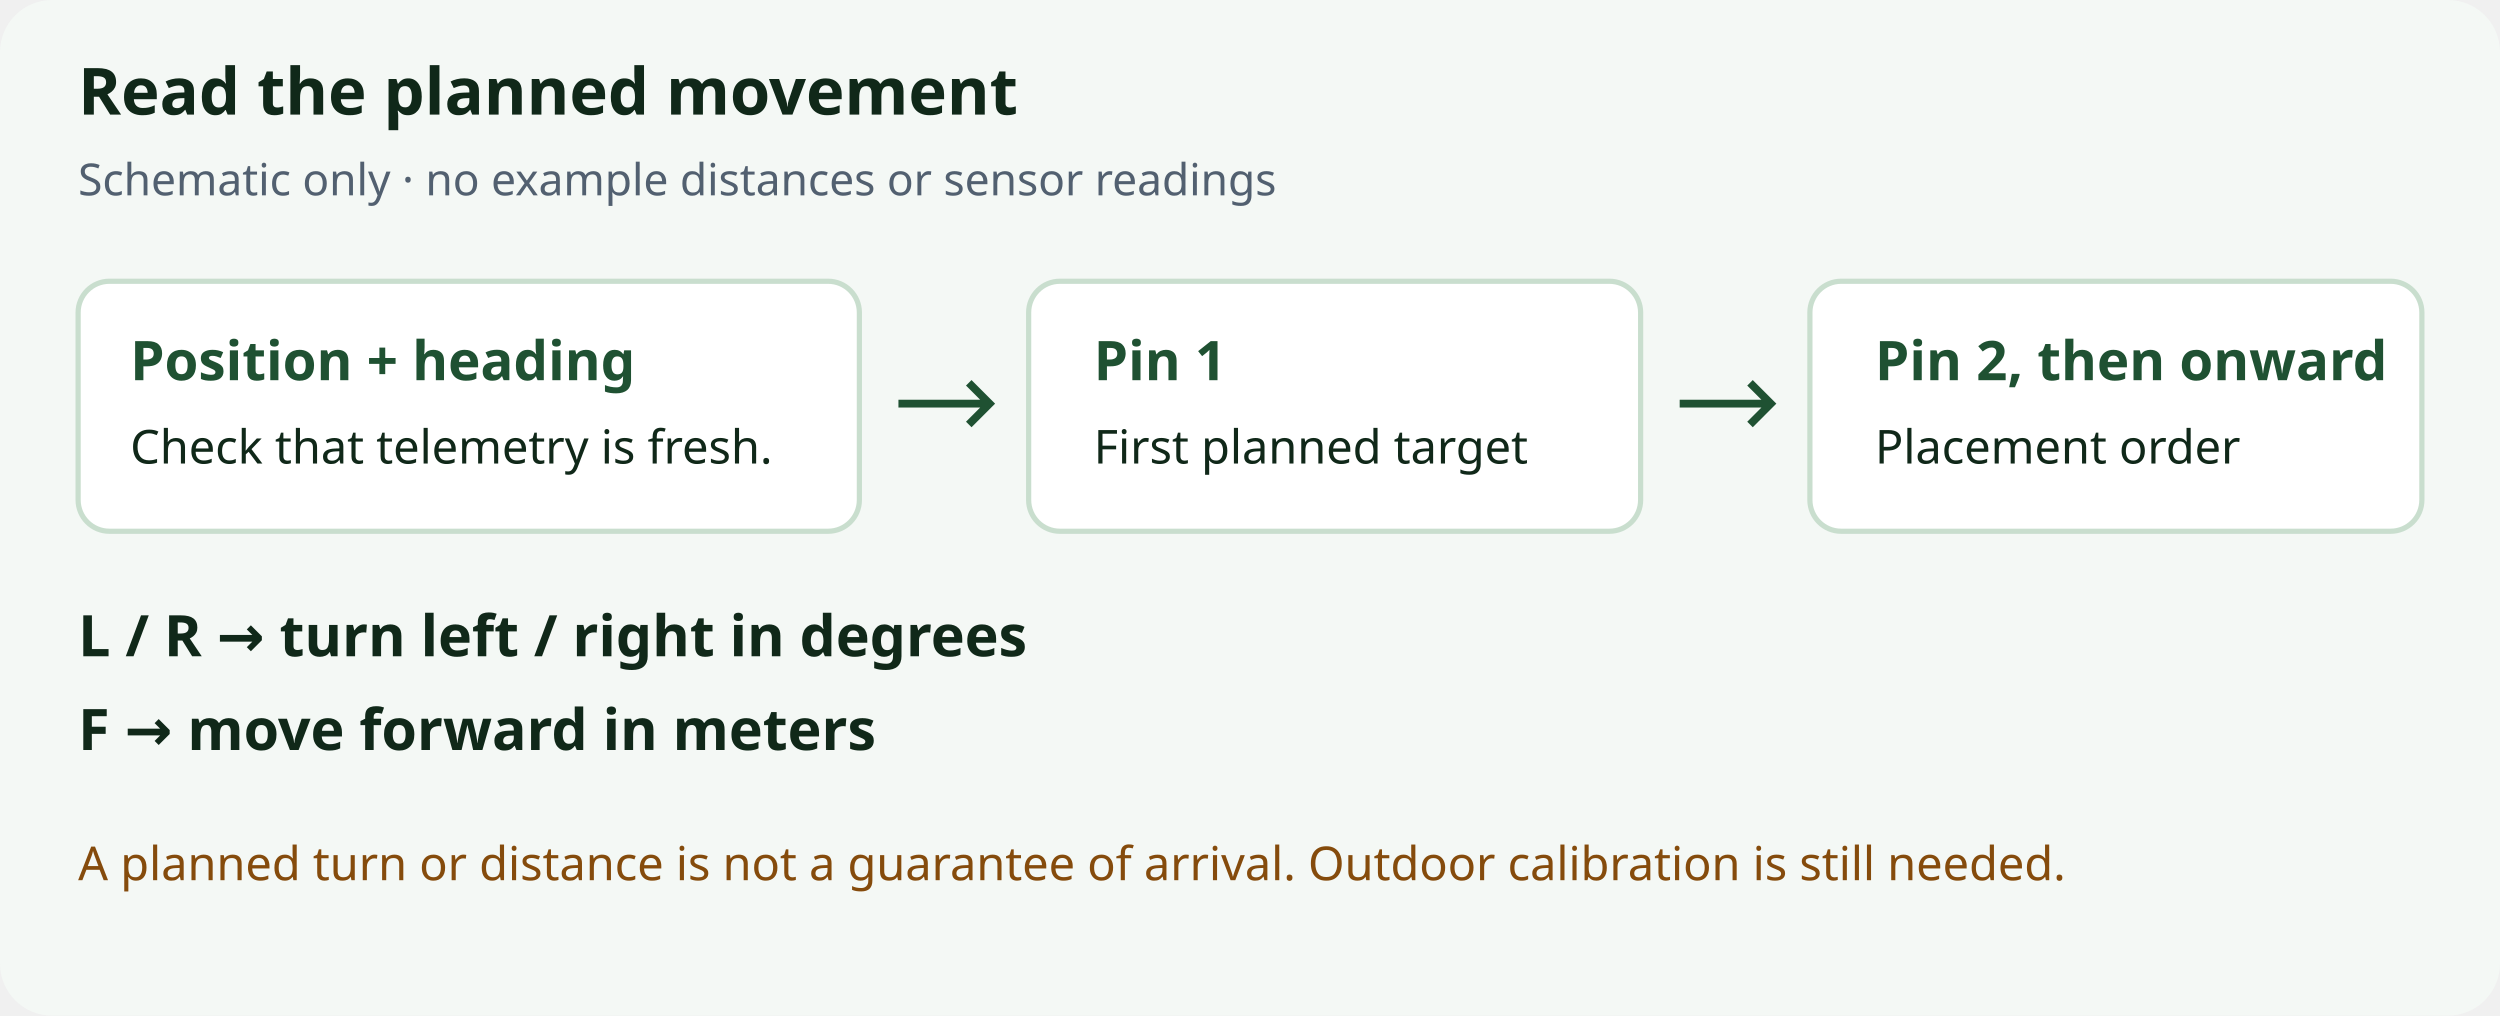
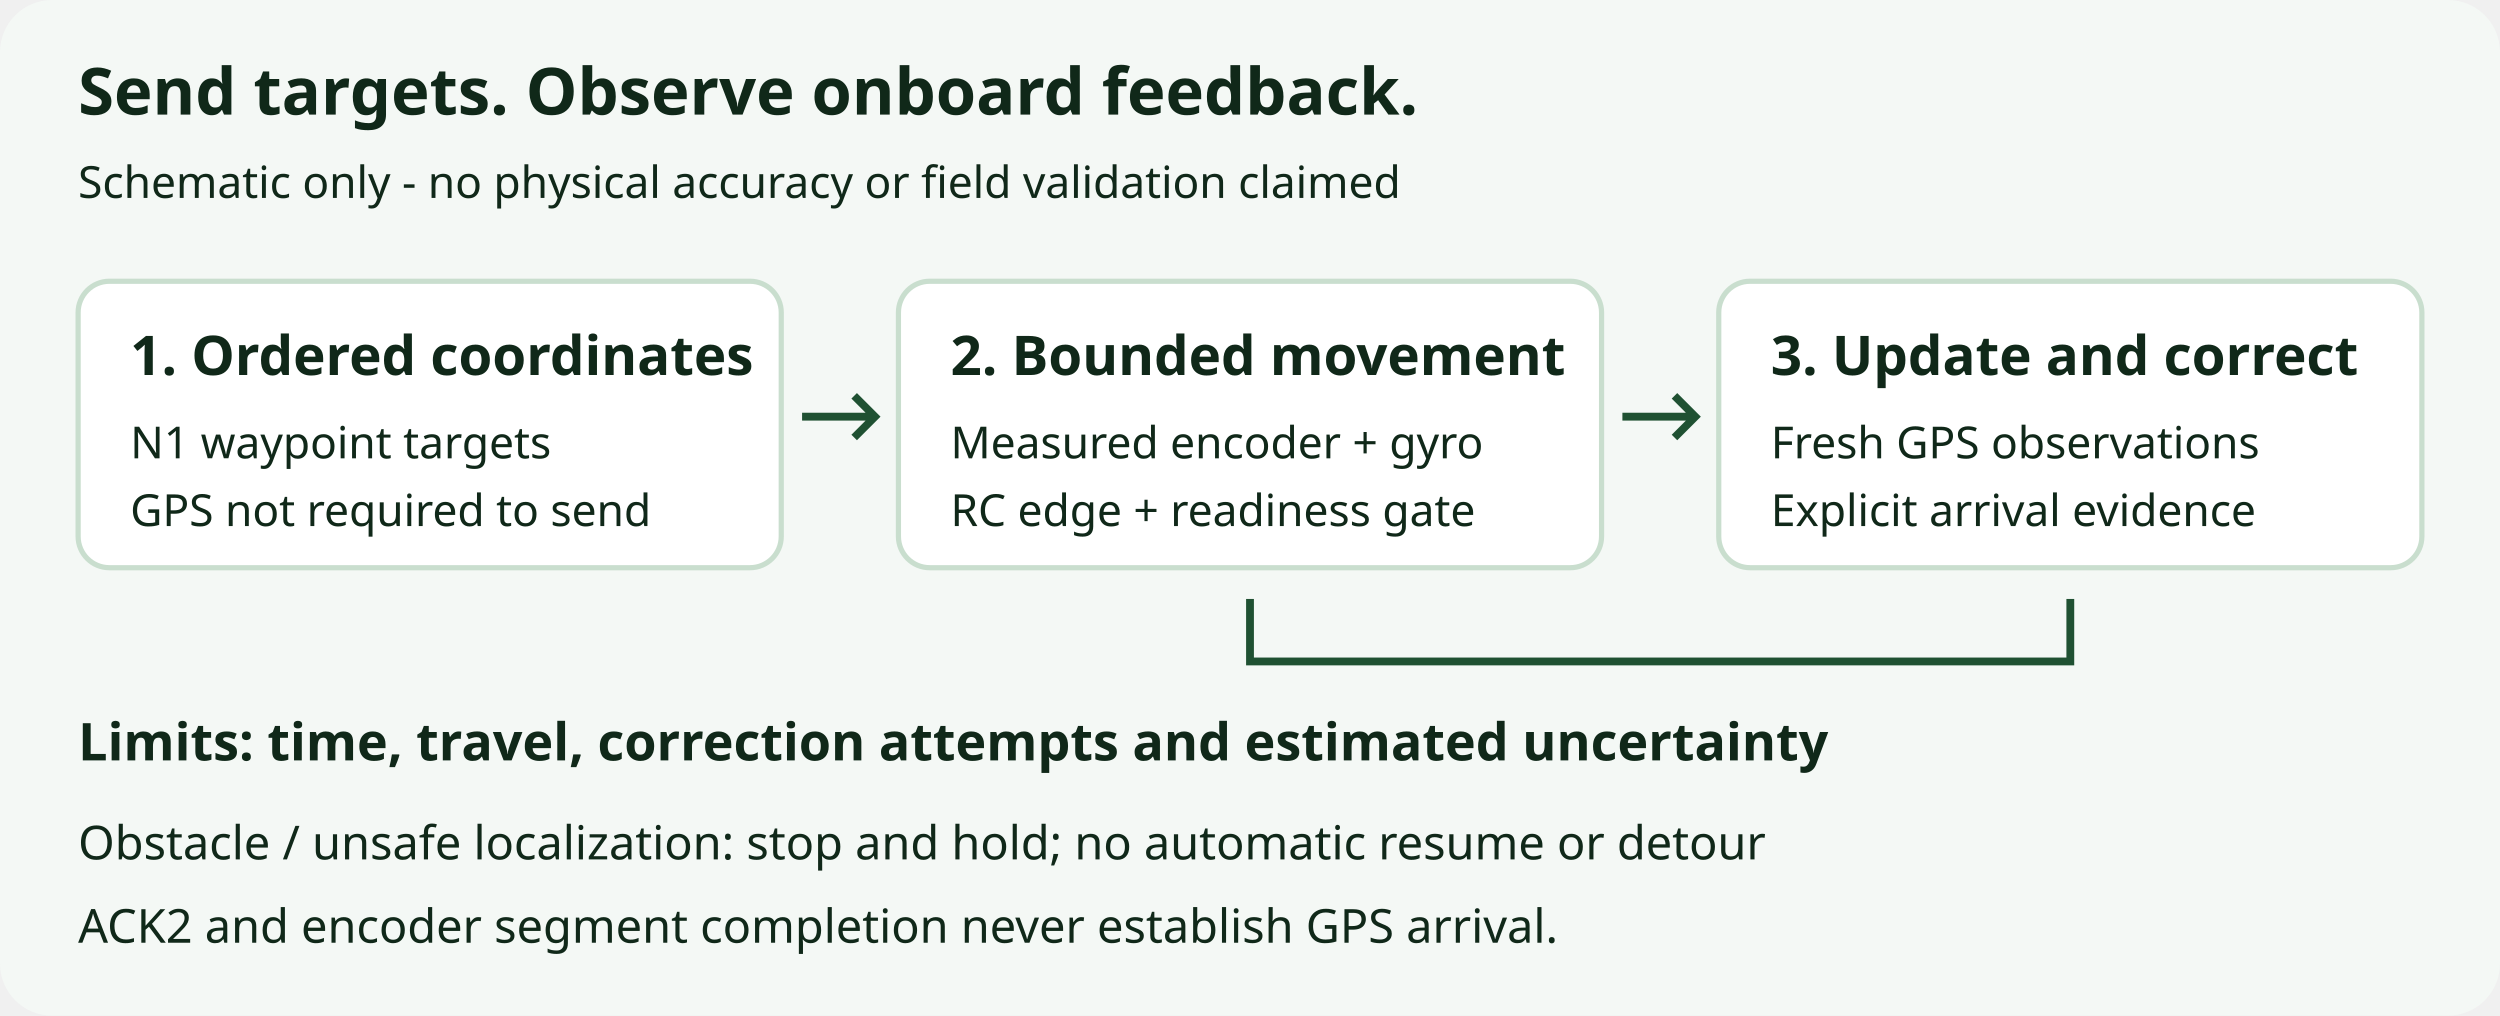
<svg xmlns="http://www.w3.org/2000/svg" viewBox="0 0 960 390" role="img" aria-labelledby="title desc">
  <rect width="960" height="390" rx="20" fill="#f4f8f5" />
-   <g font-family="system-ui, sans-serif" fill="#102819">
-     <text x="30" y="44" font-size="25" font-weight="700">Read the planned movement</text>
-     <text x="30" y="75" font-size="17" fill="#526070">Schematic only · no example distances or sensor readings</text>
+   <g font-family="system-ui,sans-serif" fill="#102819">
+     <text x="30" y="44" font-size="25" font-weight="700">Send targets. Observe onboard feedback.</text>
+     <text x="30" y="76" font-size="17">Schematic only - no physical accuracy or field validation claimed</text>
    <g fill="white" stroke="#c9dece" stroke-width="2">
-       <rect x="30" y="108" width="300" height="96" rx="12" />
-       <rect x="395" y="108" width="235" height="96" rx="12" />
-       <rect x="695" y="108" width="235" height="96" rx="12" />
+       <rect x="30" y="108" width="270" height="110" rx="12" />
+       <rect x="345" y="108" width="270" height="110" rx="12" />
+       <rect x="660" y="108" width="270" height="110" rx="12" />
    </g>
-     <g font-size="21" font-weight="700" fill="#1f5132">
-       <text x="50" y="146">Position + heading</text>
-       <text x="420" y="146">Pin 1</text>
-       <text x="720" y="146">Pin 2, then onward</text>
+     <g font-size="21" font-weight="700">
+       <text x="50" y="144">1. Ordered coordinates</text>
+       <text x="365" y="144">2. Bounded movement</text>
+       <text x="680" y="144">3. Update and correct</text>
    </g>
-     <g font-size="18">
-       <text x="50" y="178">Check that telemetry is fresh.</text>
-       <text x="420" y="178">First planned target</text>
-       <text x="720" y="178">Placement order</text>
+     <g font-size="17">
+       <text x="50" y="176">N1 waypoint targets</text>
+       <text x="50" y="202">GPS not required to send</text>
+       <text x="365" y="176">Measured encoder + gyro</text>
+       <text x="365" y="202">RC edge + readiness gate</text>
+       <text x="680" y="176">Fresh GPS observations</text>
+       <text x="680" y="202">Explicit arrival evidence</text>
    </g>
    <g stroke="#1f5132" stroke-width="3" fill="none">
-       <path d="M345 155h35m-8-8 8 8-8 8" />
-       <path d="M645 155h35m-8-8 8 8-8 8" />
+       <path d="M308 160h28m-8-8 8 8-8 8" />
+       <path d="M623 160h28m-8-8 8 8-8 8" />
+       <path d="M795 230v24H480v-24" />
    </g>
-     <text x="30" y="252" font-size="22" font-weight="700">L / R → turn left / right in degrees</text>
-     <text x="30" y="288" font-size="22" font-weight="700">F → move forward in meters</text>
-     <text x="30" y="338" font-size="18" fill="#854b0c">A planned turn or distance is not a guarantee of arrival. Outdoor calibration is still needed.</text>
+     <text x="30" y="292" font-size="20" font-weight="700">Limits: time, travel, correction attempts and estimated uncertainty</text>
+     <text x="30" y="330" font-size="18">Obstacle / unsafe localization: stop and hold; no automatic resume or detour</text>
+     <text x="30" y="362" font-size="18">ACK2 and encoder segment completion never establish GPS arrival.</text>
  </g>
</svg>
